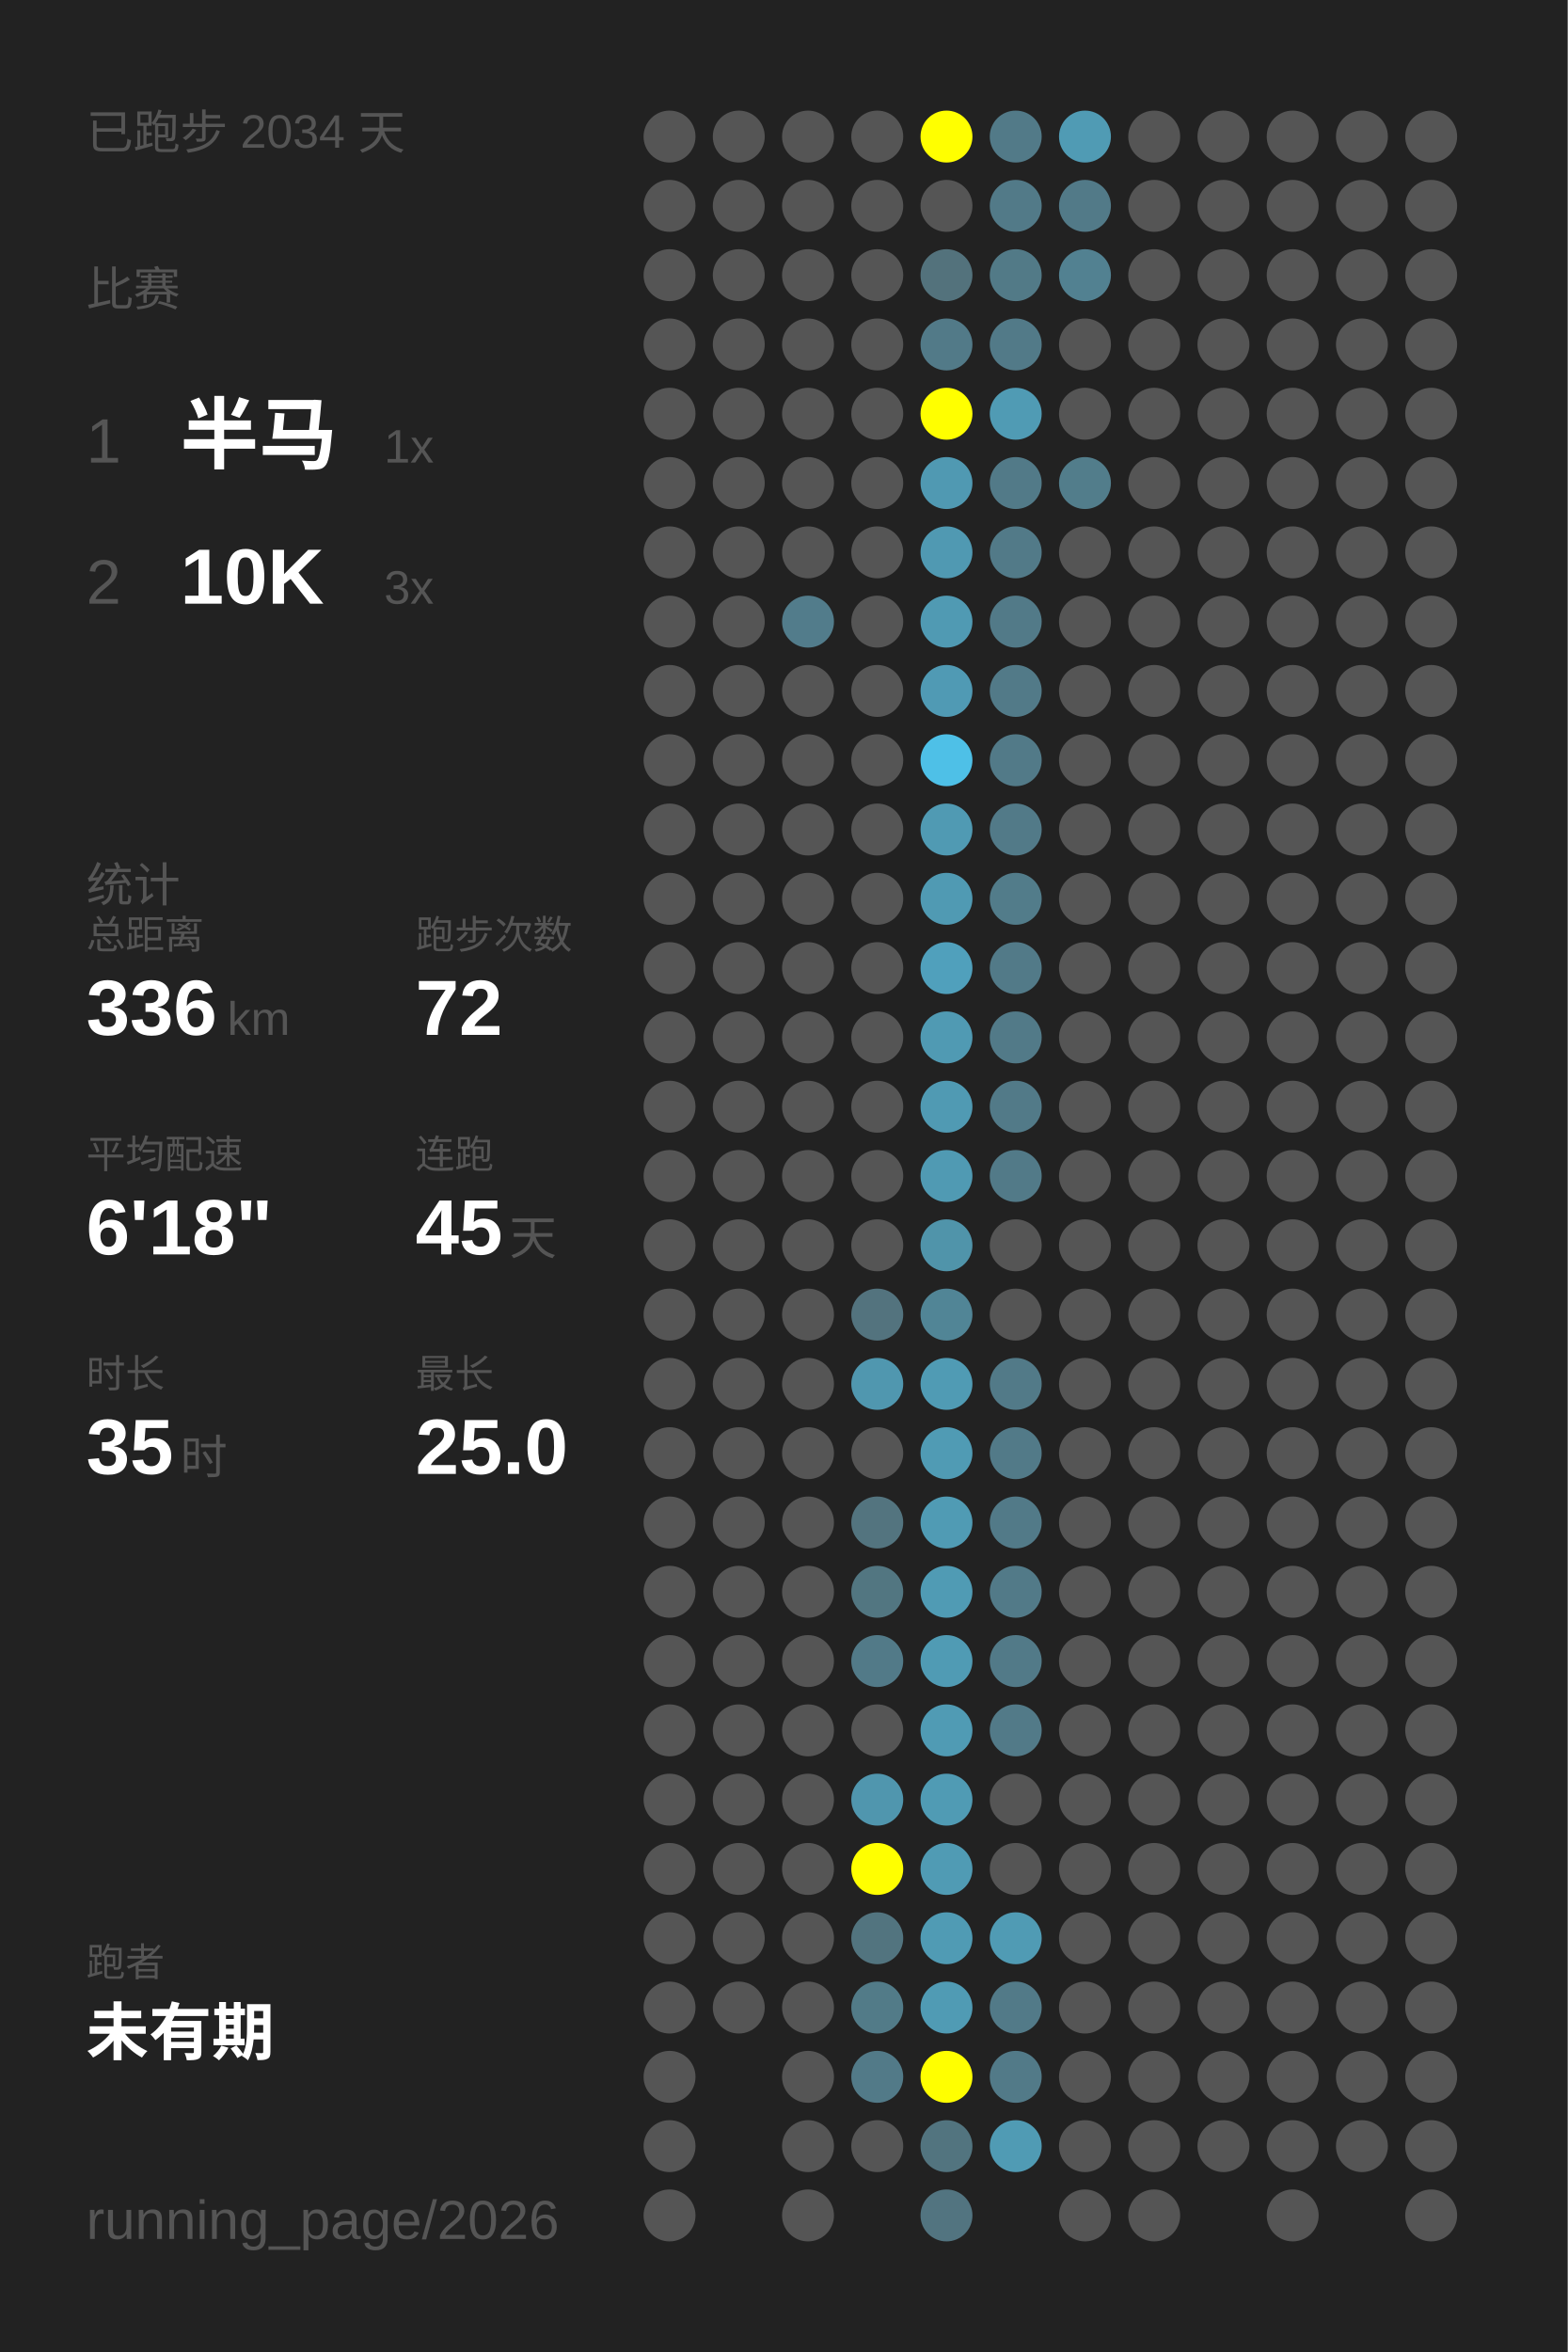
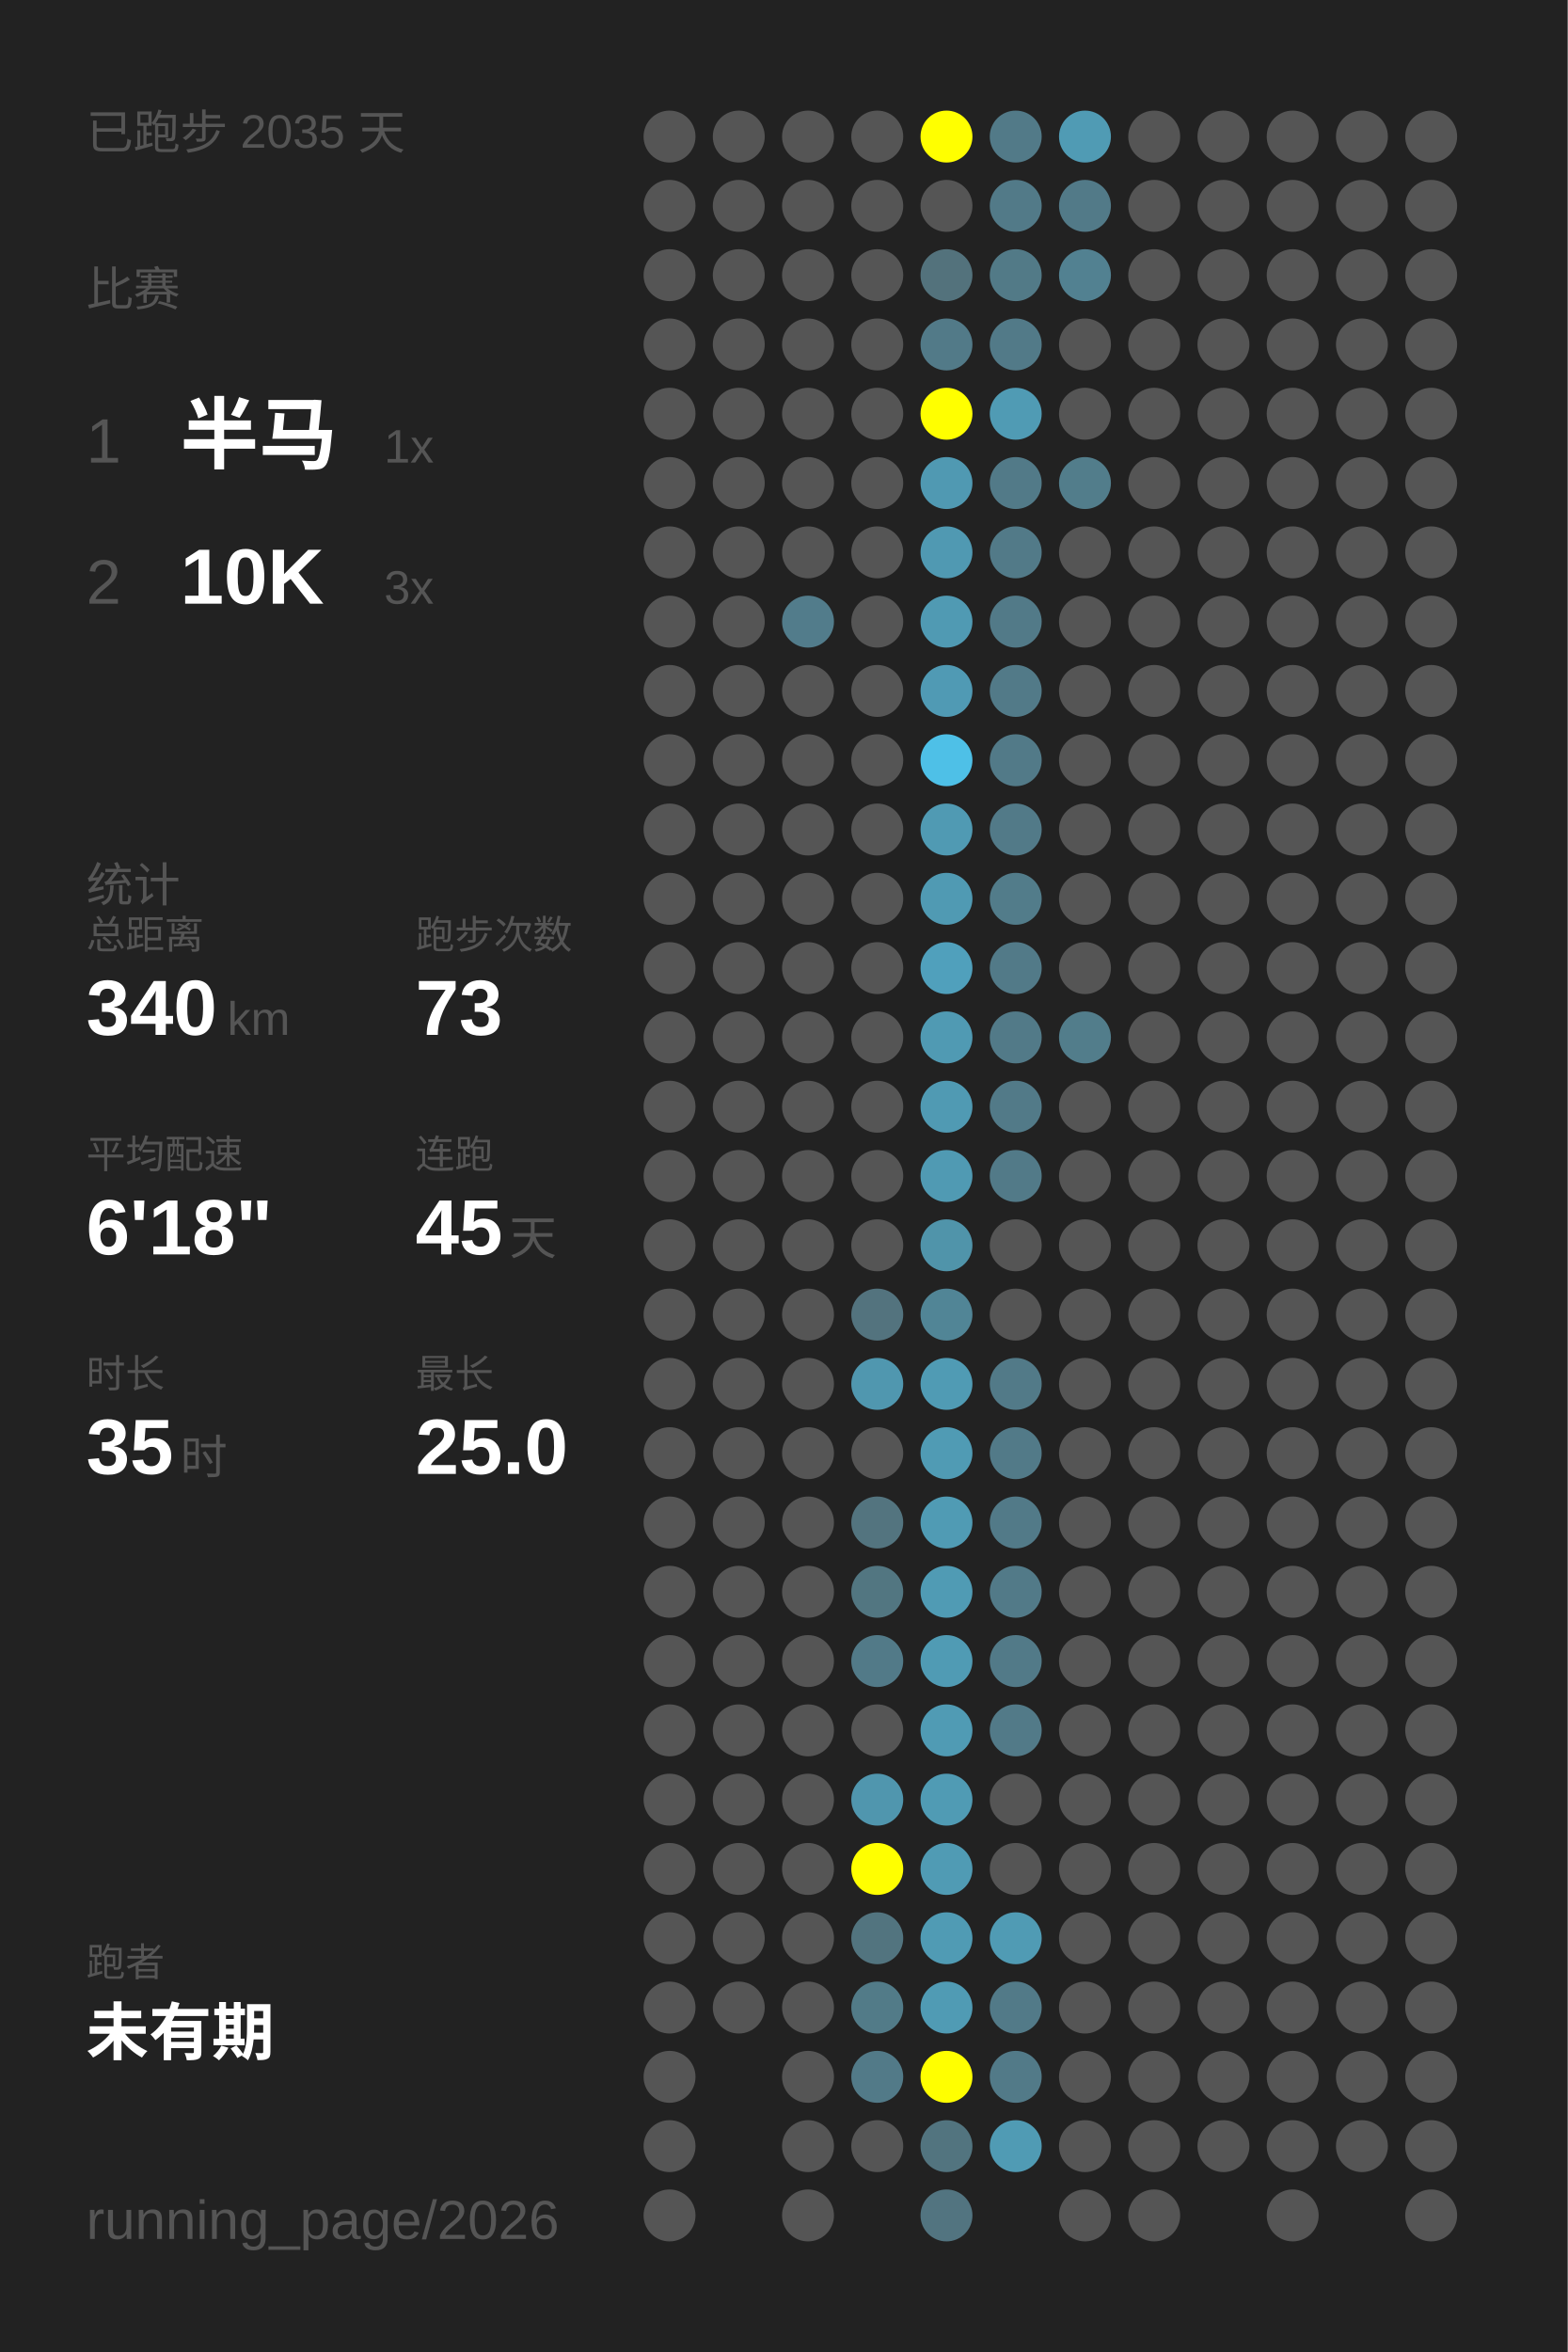
<svg xmlns="http://www.w3.org/2000/svg" baseProfile="full" height="300mm" version="1.1" viewBox="0,0,200,300" width="200mm">
  <defs />
  <rect fill="#222222" height="300" width="200" x="0" y="0" />
-   <text fill="#555555" style="font-size:6px; font-family:Arial;" x="11" y="19">已跑步 2034 天</text>
+   <text fill="#555555" style="font-size:6px; font-family:Arial;" x="11" y="19">已跑步 2035 天</text>
  <text fill="#555555" style="font-size:6px; font-family:Arial;" x="11" y="39">比赛</text>
  <text fill="#555555" style="font-size:8px; font-family:Arial;" x="11" y="59">1</text>
  <text fill="#FFFFFF" style="font-size:10px; font-family:Arial; font-weight:bold;" x="23" y="59">半马</text>
  <text fill="#555555" style="font-size:6px; font-family:Arial;" x="49" y="59">1x</text>
  <text fill="#555555" style="font-size:8px; font-family:Arial;" x="11" y="77">2</text>
  <text fill="#FFFFFF" style="font-size:10px; font-family:Arial; font-weight:bold;" x="23" y="77">10K</text>
  <text fill="#555555" style="font-size:6px; font-family:Arial;" x="49" y="77">3x</text>
  <text fill="#555555" style="font-size:6px; font-family:Arial;" x="11" y="115">统计</text>
  <text fill="#555555" style="font-size:5px; font-family:Arial;" x="11" y="121">总距离</text>
-   <text fill="#FFFFFF" style="font-size:10px; font-family:Arial; font-weight:bold;" x="11" y="132">336</text>
+   <text fill="#FFFFFF" style="font-size:10px; font-family:Arial; font-weight:bold;" x="11" y="132">340</text>
  <text fill="#555555" style="font-size:6px; font-family:Arial;" x="29" y="132">km</text>
  <text fill="#555555" style="font-size:5px; font-family:Arial;" x="53" y="121">跑步次数</text>
-   <text fill="#FFFFFF" style="font-size:10px; font-family:Arial; font-weight:bold;" x="53" y="132">72</text>
+   <text fill="#FFFFFF" style="font-size:10px; font-family:Arial; font-weight:bold;" x="53" y="132">73</text>
  <text fill="#555555" style="font-size:5px; font-family:Arial;" x="11" y="149">平均配速</text>
  <text fill="#FFFFFF" style="font-size:10px; font-family:Arial; font-weight:bold;" x="11" y="160">6'18"</text>
  <text fill="#555555" style="font-size:5px; font-family:Arial;" x="53" y="149">连跑</text>
  <text fill="#FFFFFF" style="font-size:10px; font-family:Arial; font-weight:bold;" x="53" y="160">45</text>
  <text fill="#555555" style="font-size:6px; font-family:Arial;" x="65" y="160">天</text>
  <text fill="#555555" style="font-size:5px; font-family:Arial;" x="11" y="177">时长</text>
  <text fill="#FFFFFF" style="font-size:10px; font-family:Arial; font-weight:bold;" x="11" y="188">35</text>
  <text fill="#555555" style="font-size:6px; font-family:Arial;" x="23" y="188">时</text>
  <text fill="#555555" style="font-size:5px; font-family:Arial;" x="53" y="177">最长</text>
  <text fill="#FFFFFF" style="font-size:10px; font-family:Arial; font-weight:bold;" x="53" y="188">25.0</text>
  <text fill="#555555" style="font-size:5px; font-family:Arial;" x="11" y="252.065">跑者</text>
  <text fill="#FFFFFF" style="font-size:8px; font-family:Arial; font-weight:bold;" x="11" y="262.065">未有期</text>
  <text fill="#555555" style="font-size:7px; font-family:Arial;" x="11" y="285.581">running_page/2026</text>
  <circle cx="85.417" cy="17.419" fill="#555555" r="3.312" />
  <circle cx="85.417" cy="26.258" fill="#555555" r="3.312" />
  <circle cx="85.417" cy="35.097" fill="#555555" r="3.312" />
  <circle cx="85.417" cy="43.935" fill="#555555" r="3.312" />
  <circle cx="85.417" cy="52.774" fill="#555555" r="3.312" />
  <circle cx="85.417" cy="61.613" fill="#555555" r="3.312" />
  <circle cx="85.417" cy="70.452" fill="#555555" r="3.312" />
  <circle cx="85.417" cy="79.29" fill="#555555" r="3.312" />
  <circle cx="85.417" cy="88.129" fill="#555555" r="3.312" />
  <circle cx="85.417" cy="96.968" fill="#555555" r="3.312" />
  <circle cx="85.417" cy="105.806" fill="#555555" r="3.312" />
  <circle cx="85.417" cy="114.645" fill="#555555" r="3.312" />
  <circle cx="85.417" cy="123.484" fill="#555555" r="3.312" />
  <circle cx="85.417" cy="132.323" fill="#555555" r="3.312" />
  <circle cx="85.417" cy="141.161" fill="#555555" r="3.312" />
  <circle cx="85.417" cy="150" fill="#555555" r="3.312" />
  <circle cx="85.417" cy="158.839" fill="#555555" r="3.312" />
  <circle cx="85.417" cy="167.677" fill="#555555" r="3.312" />
  <circle cx="85.417" cy="176.516" fill="#555555" r="3.312" />
  <circle cx="85.417" cy="185.355" fill="#555555" r="3.312" />
  <circle cx="85.417" cy="194.194" fill="#555555" r="3.312" />
  <circle cx="85.417" cy="203.032" fill="#555555" r="3.312" />
  <circle cx="85.417" cy="211.871" fill="#555555" r="3.312" />
  <circle cx="85.417" cy="220.71" fill="#555555" r="3.312" />
  <circle cx="85.417" cy="229.548" fill="#555555" r="3.312" />
  <circle cx="85.417" cy="238.387" fill="#555555" r="3.312" />
  <circle cx="85.417" cy="247.226" fill="#555555" r="3.312" />
  <circle cx="85.417" cy="256.065" fill="#555555" r="3.312" />
  <circle cx="85.417" cy="264.903" fill="#555555" r="3.312" />
  <circle cx="85.417" cy="273.742" fill="#555555" r="3.312" />
  <circle cx="85.417" cy="282.581" fill="#555555" r="3.312" />
  <circle cx="94.25" cy="17.419" fill="#555555" r="3.312" />
  <circle cx="94.25" cy="26.258" fill="#555555" r="3.312" />
  <circle cx="94.25" cy="35.097" fill="#555555" r="3.312" />
  <circle cx="94.25" cy="43.935" fill="#555555" r="3.312" />
  <circle cx="94.25" cy="52.774" fill="#555555" r="3.312" />
  <circle cx="94.25" cy="61.613" fill="#555555" r="3.312" />
  <circle cx="94.25" cy="70.452" fill="#555555" r="3.312" />
  <circle cx="94.25" cy="79.29" fill="#555555" r="3.312" />
  <circle cx="94.25" cy="88.129" fill="#555555" r="3.312" />
  <circle cx="94.25" cy="96.968" fill="#555555" r="3.312" />
  <circle cx="94.25" cy="105.806" fill="#555555" r="3.312" />
  <circle cx="94.25" cy="114.645" fill="#555555" r="3.312" />
  <circle cx="94.25" cy="123.484" fill="#555555" r="3.312" />
  <circle cx="94.25" cy="132.323" fill="#555555" r="3.312" />
  <circle cx="94.25" cy="141.161" fill="#555555" r="3.312" />
  <circle cx="94.25" cy="150" fill="#555555" r="3.312" />
  <circle cx="94.25" cy="158.839" fill="#555555" r="3.312" />
  <circle cx="94.25" cy="167.677" fill="#555555" r="3.312" />
  <circle cx="94.25" cy="176.516" fill="#555555" r="3.312" />
  <circle cx="94.25" cy="185.355" fill="#555555" r="3.312" />
  <circle cx="94.25" cy="194.194" fill="#555555" r="3.312" />
  <circle cx="94.25" cy="203.032" fill="#555555" r="3.312" />
  <circle cx="94.25" cy="211.871" fill="#555555" r="3.312" />
  <circle cx="94.25" cy="220.71" fill="#555555" r="3.312" />
  <circle cx="94.25" cy="229.548" fill="#555555" r="3.312" />
  <circle cx="94.25" cy="238.387" fill="#555555" r="3.312" />
  <circle cx="94.25" cy="247.226" fill="#555555" r="3.312" />
  <circle cx="94.25" cy="256.065" fill="#555555" r="3.312" />
  <circle cx="103.083" cy="17.419" fill="#555555" r="3.312" />
  <circle cx="103.083" cy="26.258" fill="#555555" r="3.312" />
  <circle cx="103.083" cy="35.097" fill="#555555" r="3.312" />
  <circle cx="103.083" cy="43.935" fill="#555555" r="3.312" />
  <circle cx="103.083" cy="52.774" fill="#555555" r="3.312" />
  <circle cx="103.083" cy="61.613" fill="#555555" r="3.312" />
  <circle cx="103.083" cy="70.452" fill="#555555" r="3.312" />
  <circle cx="103.083" cy="79.29" fill="#527c8b" r="3.312" />
  <circle cx="103.083" cy="88.129" fill="#555555" r="3.312" />
  <circle cx="103.083" cy="96.968" fill="#555555" r="3.312" />
  <circle cx="103.083" cy="105.806" fill="#555555" r="3.312" />
  <circle cx="103.083" cy="114.645" fill="#555555" r="3.312" />
  <circle cx="103.083" cy="123.484" fill="#555555" r="3.312" />
  <circle cx="103.083" cy="132.323" fill="#555555" r="3.312" />
  <circle cx="103.083" cy="141.161" fill="#555555" r="3.312" />
  <circle cx="103.083" cy="150" fill="#555555" r="3.312" />
  <circle cx="103.083" cy="158.839" fill="#555555" r="3.312" />
  <circle cx="103.083" cy="167.677" fill="#555555" r="3.312" />
  <circle cx="103.083" cy="176.516" fill="#555555" r="3.312" />
  <circle cx="103.083" cy="185.355" fill="#555555" r="3.312" />
  <circle cx="103.083" cy="194.194" fill="#555555" r="3.312" />
  <circle cx="103.083" cy="203.032" fill="#555555" r="3.312" />
  <circle cx="103.083" cy="211.871" fill="#555555" r="3.312" />
  <circle cx="103.083" cy="220.71" fill="#555555" r="3.312" />
  <circle cx="103.083" cy="229.548" fill="#555555" r="3.312" />
  <circle cx="103.083" cy="238.387" fill="#555555" r="3.312" />
  <circle cx="103.083" cy="247.226" fill="#555555" r="3.312" />
  <circle cx="103.083" cy="256.065" fill="#555555" r="3.312" />
  <circle cx="103.083" cy="264.903" fill="#555555" r="3.312" />
  <circle cx="103.083" cy="273.742" fill="#555555" r="3.312" />
  <circle cx="103.083" cy="282.581" fill="#555555" r="3.312" />
  <circle cx="111.917" cy="17.419" fill="#555555" r="3.312" />
  <circle cx="111.917" cy="26.258" fill="#555555" r="3.312" />
  <circle cx="111.917" cy="35.097" fill="#555555" r="3.312" />
  <circle cx="111.917" cy="43.935" fill="#555555" r="3.312" />
  <circle cx="111.917" cy="52.774" fill="#555555" r="3.312" />
  <circle cx="111.917" cy="61.613" fill="#555555" r="3.312" />
  <circle cx="111.917" cy="70.452" fill="#555555" r="3.312" />
  <circle cx="111.917" cy="79.29" fill="#555555" r="3.312" />
  <circle cx="111.917" cy="88.129" fill="#555555" r="3.312" />
  <circle cx="111.917" cy="96.968" fill="#555555" r="3.312" />
  <circle cx="111.917" cy="105.806" fill="#555555" r="3.312" />
  <circle cx="111.917" cy="114.645" fill="#555555" r="3.312" />
  <circle cx="111.917" cy="123.484" fill="#555555" r="3.312" />
  <circle cx="111.917" cy="132.323" fill="#555555" r="3.312" />
  <circle cx="111.917" cy="141.161" fill="#555555" r="3.312" />
  <circle cx="111.917" cy="150" fill="#555555" r="3.312" />
  <circle cx="111.917" cy="158.839" fill="#555555" r="3.312" />
  <circle cx="111.917" cy="167.677" fill="#53737e" r="3.312" />
  <circle cx="111.917" cy="176.516" fill="#5097af" r="3.312" />
  <circle cx="111.917" cy="185.355" fill="#555555" r="3.312" />
  <circle cx="111.917" cy="194.194" fill="#53747f" r="3.312" />
  <circle cx="111.917" cy="203.032" fill="#527681" r="3.312" />
  <circle cx="111.917" cy="211.871" fill="#527a88" r="3.312" />
  <circle cx="111.917" cy="220.71" fill="#555555" r="3.312" />
  <circle cx="111.917" cy="229.548" fill="#5096ae" r="3.312" />
  <circle cx="111.917" cy="238.387" fill="#FFFF00" r="3.312" />
  <circle cx="111.917" cy="247.226" fill="#52747f" r="3.312" />
  <circle cx="111.917" cy="256.065" fill="#527b88" r="3.312" />
  <circle cx="111.917" cy="264.903" fill="#527a88" r="3.312" />
  <circle cx="111.917" cy="273.742" fill="#555555" r="3.312" />
  <circle cx="120.75" cy="17.419" fill="#FFFF00" r="3.312" />
  <circle cx="120.75" cy="26.258" fill="#555555" r="3.312" />
  <circle cx="120.75" cy="35.097" fill="#53727c" r="3.312" />
  <circle cx="120.75" cy="43.935" fill="#527a88" r="3.312" />
  <circle cx="120.75" cy="52.774" fill="#FFFF00" r="3.312" />
  <circle cx="120.75" cy="61.613" fill="#5099b2" r="3.312" />
  <circle cx="120.75" cy="70.452" fill="#5099b2" r="3.312" />
  <circle cx="120.75" cy="79.29" fill="#509ab3" r="3.312" />
  <circle cx="120.75" cy="88.129" fill="#509ab4" r="3.312" />
  <circle cx="120.75" cy="96.968" fill="#4ec0e7" r="3.312" />
  <circle cx="120.75" cy="105.806" fill="#509ab3" r="3.312" />
  <circle cx="120.75" cy="114.645" fill="#509ab3" r="3.312" />
  <circle cx="120.75" cy="123.484" fill="#50a0bc" r="3.312" />
  <circle cx="120.75" cy="132.323" fill="#509ab3" r="3.312" />
  <circle cx="120.75" cy="141.161" fill="#509ab3" r="3.312" />
  <circle cx="120.75" cy="150" fill="#509ab3" r="3.312" />
  <circle cx="120.75" cy="158.839" fill="#5094aa" r="3.312" />
  <circle cx="120.75" cy="167.677" fill="#518596" r="3.312" />
  <circle cx="120.75" cy="176.516" fill="#509bb4" r="3.312" />
  <circle cx="120.75" cy="185.355" fill="#509bb4" r="3.312" />
  <circle cx="120.75" cy="194.194" fill="#509bb4" r="3.312" />
  <circle cx="120.75" cy="203.032" fill="#509bb4" r="3.312" />
  <circle cx="120.75" cy="211.871" fill="#509bb4" r="3.312" />
  <circle cx="120.75" cy="220.71" fill="#509bb4" r="3.312" />
  <circle cx="120.75" cy="229.548" fill="#509bb4" r="3.312" />
  <circle cx="120.75" cy="238.387" fill="#509bb4" r="3.312" />
  <circle cx="120.75" cy="247.226" fill="#509bb4" r="3.312" />
  <circle cx="120.75" cy="256.065" fill="#509bb4" r="3.312" />
  <circle cx="120.75" cy="264.903" fill="#FFFF00" r="3.312" />
  <circle cx="120.75" cy="273.742" fill="#52747f" r="3.312" />
  <circle cx="120.75" cy="282.581" fill="#527480" r="3.312" />
  <circle cx="129.583" cy="17.419" fill="#527a88" r="3.312" />
  <circle cx="129.583" cy="26.258" fill="#527a88" r="3.312" />
  <circle cx="129.583" cy="35.097" fill="#527a87" r="3.312" />
  <circle cx="129.583" cy="43.935" fill="#527a88" r="3.312" />
  <circle cx="129.583" cy="52.774" fill="#509bb4" r="3.312" />
  <circle cx="129.583" cy="61.613" fill="#527a88" r="3.312" />
  <circle cx="129.583" cy="70.452" fill="#527a88" r="3.312" />
  <circle cx="129.583" cy="79.29" fill="#527a88" r="3.312" />
  <circle cx="129.583" cy="88.129" fill="#527a88" r="3.312" />
  <circle cx="129.583" cy="96.968" fill="#527a88" r="3.312" />
  <circle cx="129.583" cy="105.806" fill="#527a88" r="3.312" />
  <circle cx="129.583" cy="114.645" fill="#527c8a" r="3.312" />
  <circle cx="129.583" cy="123.484" fill="#527a88" r="3.312" />
  <circle cx="129.583" cy="132.323" fill="#527a88" r="3.312" />
  <circle cx="129.583" cy="141.161" fill="#527a88" r="3.312" />
  <circle cx="129.583" cy="150" fill="#527a88" r="3.312" />
  <circle cx="129.583" cy="158.839" fill="#555555" r="3.312" />
  <circle cx="129.583" cy="167.677" fill="#555555" r="3.312" />
  <circle cx="129.583" cy="176.516" fill="#527a88" r="3.312" />
  <circle cx="129.583" cy="185.355" fill="#527a88" r="3.312" />
  <circle cx="129.583" cy="194.194" fill="#527a88" r="3.312" />
  <circle cx="129.583" cy="203.032" fill="#527a88" r="3.312" />
  <circle cx="129.583" cy="211.871" fill="#527a88" r="3.312" />
  <circle cx="129.583" cy="220.71" fill="#527a88" r="3.312" />
  <circle cx="129.583" cy="229.548" fill="#555555" r="3.312" />
  <circle cx="129.583" cy="238.387" fill="#555555" r="3.312" />
  <circle cx="129.583" cy="247.226" fill="#509bb4" r="3.312" />
  <circle cx="129.583" cy="256.065" fill="#527a88" r="3.312" />
  <circle cx="129.583" cy="264.903" fill="#527a88" r="3.312" />
  <circle cx="129.583" cy="273.742" fill="#509bb4" r="3.312" />
  <circle cx="138.417" cy="17.419" fill="#509bb4" r="3.312" />
  <circle cx="138.417" cy="26.258" fill="#527a88" r="3.312" />
  <circle cx="138.417" cy="35.097" fill="#528191" r="3.312" />
  <circle cx="138.417" cy="43.935" fill="#555555" r="3.312" />
  <circle cx="138.417" cy="52.774" fill="#555555" r="3.312" />
  <circle cx="138.417" cy="61.613" fill="#527d8b" r="3.312" />
  <circle cx="138.417" cy="70.452" fill="#555555" r="3.312" />
  <circle cx="138.417" cy="79.29" fill="#555555" r="3.312" />
  <circle cx="138.417" cy="88.129" fill="#555555" r="3.312" />
  <circle cx="138.417" cy="96.968" fill="#555555" r="3.312" />
  <circle cx="138.417" cy="105.806" fill="#555555" r="3.312" />
  <circle cx="138.417" cy="114.645" fill="#555555" r="3.312" />
  <circle cx="138.417" cy="123.484" fill="#555555" r="3.312" />
-   <circle cx="138.417" cy="132.323" fill="#555555" r="3.312" />
+   <circle cx="138.417" cy="132.323" fill="#527d8b" r="3.312" />
  <circle cx="138.417" cy="141.161" fill="#555555" r="3.312" />
  <circle cx="138.417" cy="150" fill="#555555" r="3.312" />
  <circle cx="138.417" cy="158.839" fill="#555555" r="3.312" />
  <circle cx="138.417" cy="167.677" fill="#555555" r="3.312" />
  <circle cx="138.417" cy="176.516" fill="#555555" r="3.312" />
  <circle cx="138.417" cy="185.355" fill="#555555" r="3.312" />
  <circle cx="138.417" cy="194.194" fill="#555555" r="3.312" />
  <circle cx="138.417" cy="203.032" fill="#555555" r="3.312" />
  <circle cx="138.417" cy="211.871" fill="#555555" r="3.312" />
  <circle cx="138.417" cy="220.71" fill="#555555" r="3.312" />
  <circle cx="138.417" cy="229.548" fill="#555555" r="3.312" />
  <circle cx="138.417" cy="238.387" fill="#555555" r="3.312" />
  <circle cx="138.417" cy="247.226" fill="#555555" r="3.312" />
  <circle cx="138.417" cy="256.065" fill="#555555" r="3.312" />
  <circle cx="138.417" cy="264.903" fill="#555555" r="3.312" />
  <circle cx="138.417" cy="273.742" fill="#555555" r="3.312" />
  <circle cx="138.417" cy="282.581" fill="#555555" r="3.312" />
  <circle cx="147.25" cy="17.419" fill="#555555" r="3.312" />
  <circle cx="147.25" cy="26.258" fill="#555555" r="3.312" />
  <circle cx="147.25" cy="35.097" fill="#555555" r="3.312" />
  <circle cx="147.25" cy="43.935" fill="#555555" r="3.312" />
  <circle cx="147.25" cy="52.774" fill="#555555" r="3.312" />
  <circle cx="147.25" cy="61.613" fill="#555555" r="3.312" />
  <circle cx="147.25" cy="70.452" fill="#555555" r="3.312" />
  <circle cx="147.25" cy="79.29" fill="#555555" r="3.312" />
  <circle cx="147.25" cy="88.129" fill="#555555" r="3.312" />
  <circle cx="147.25" cy="96.968" fill="#555555" r="3.312" />
  <circle cx="147.25" cy="105.806" fill="#555555" r="3.312" />
  <circle cx="147.25" cy="114.645" fill="#555555" r="3.312" />
  <circle cx="147.25" cy="123.484" fill="#555555" r="3.312" />
  <circle cx="147.25" cy="132.323" fill="#555555" r="3.312" />
  <circle cx="147.25" cy="141.161" fill="#555555" r="3.312" />
  <circle cx="147.25" cy="150" fill="#555555" r="3.312" />
  <circle cx="147.25" cy="158.839" fill="#555555" r="3.312" />
  <circle cx="147.25" cy="167.677" fill="#555555" r="3.312" />
  <circle cx="147.25" cy="176.516" fill="#555555" r="3.312" />
  <circle cx="147.25" cy="185.355" fill="#555555" r="3.312" />
  <circle cx="147.25" cy="194.194" fill="#555555" r="3.312" />
  <circle cx="147.25" cy="203.032" fill="#555555" r="3.312" />
  <circle cx="147.25" cy="211.871" fill="#555555" r="3.312" />
  <circle cx="147.25" cy="220.71" fill="#555555" r="3.312" />
  <circle cx="147.25" cy="229.548" fill="#555555" r="3.312" />
  <circle cx="147.25" cy="238.387" fill="#555555" r="3.312" />
  <circle cx="147.25" cy="247.226" fill="#555555" r="3.312" />
  <circle cx="147.25" cy="256.065" fill="#555555" r="3.312" />
  <circle cx="147.25" cy="264.903" fill="#555555" r="3.312" />
  <circle cx="147.25" cy="273.742" fill="#555555" r="3.312" />
  <circle cx="147.25" cy="282.581" fill="#555555" r="3.312" />
  <circle cx="156.083" cy="17.419" fill="#555555" r="3.312" />
  <circle cx="156.083" cy="26.258" fill="#555555" r="3.312" />
  <circle cx="156.083" cy="35.097" fill="#555555" r="3.312" />
  <circle cx="156.083" cy="43.935" fill="#555555" r="3.312" />
  <circle cx="156.083" cy="52.774" fill="#555555" r="3.312" />
  <circle cx="156.083" cy="61.613" fill="#555555" r="3.312" />
  <circle cx="156.083" cy="70.452" fill="#555555" r="3.312" />
  <circle cx="156.083" cy="79.29" fill="#555555" r="3.312" />
  <circle cx="156.083" cy="88.129" fill="#555555" r="3.312" />
  <circle cx="156.083" cy="96.968" fill="#555555" r="3.312" />
  <circle cx="156.083" cy="105.806" fill="#555555" r="3.312" />
  <circle cx="156.083" cy="114.645" fill="#555555" r="3.312" />
  <circle cx="156.083" cy="123.484" fill="#555555" r="3.312" />
  <circle cx="156.083" cy="132.323" fill="#555555" r="3.312" />
  <circle cx="156.083" cy="141.161" fill="#555555" r="3.312" />
  <circle cx="156.083" cy="150" fill="#555555" r="3.312" />
  <circle cx="156.083" cy="158.839" fill="#555555" r="3.312" />
  <circle cx="156.083" cy="167.677" fill="#555555" r="3.312" />
  <circle cx="156.083" cy="176.516" fill="#555555" r="3.312" />
  <circle cx="156.083" cy="185.355" fill="#555555" r="3.312" />
  <circle cx="156.083" cy="194.194" fill="#555555" r="3.312" />
  <circle cx="156.083" cy="203.032" fill="#555555" r="3.312" />
  <circle cx="156.083" cy="211.871" fill="#555555" r="3.312" />
  <circle cx="156.083" cy="220.71" fill="#555555" r="3.312" />
  <circle cx="156.083" cy="229.548" fill="#555555" r="3.312" />
  <circle cx="156.083" cy="238.387" fill="#555555" r="3.312" />
  <circle cx="156.083" cy="247.226" fill="#555555" r="3.312" />
  <circle cx="156.083" cy="256.065" fill="#555555" r="3.312" />
  <circle cx="156.083" cy="264.903" fill="#555555" r="3.312" />
  <circle cx="156.083" cy="273.742" fill="#555555" r="3.312" />
  <circle cx="164.917" cy="17.419" fill="#555555" r="3.312" />
  <circle cx="164.917" cy="26.258" fill="#555555" r="3.312" />
  <circle cx="164.917" cy="35.097" fill="#555555" r="3.312" />
  <circle cx="164.917" cy="43.935" fill="#555555" r="3.312" />
  <circle cx="164.917" cy="52.774" fill="#555555" r="3.312" />
  <circle cx="164.917" cy="61.613" fill="#555555" r="3.312" />
  <circle cx="164.917" cy="70.452" fill="#555555" r="3.312" />
  <circle cx="164.917" cy="79.29" fill="#555555" r="3.312" />
  <circle cx="164.917" cy="88.129" fill="#555555" r="3.312" />
  <circle cx="164.917" cy="96.968" fill="#555555" r="3.312" />
  <circle cx="164.917" cy="105.806" fill="#555555" r="3.312" />
  <circle cx="164.917" cy="114.645" fill="#555555" r="3.312" />
  <circle cx="164.917" cy="123.484" fill="#555555" r="3.312" />
  <circle cx="164.917" cy="132.323" fill="#555555" r="3.312" />
  <circle cx="164.917" cy="141.161" fill="#555555" r="3.312" />
  <circle cx="164.917" cy="150" fill="#555555" r="3.312" />
  <circle cx="164.917" cy="158.839" fill="#555555" r="3.312" />
  <circle cx="164.917" cy="167.677" fill="#555555" r="3.312" />
  <circle cx="164.917" cy="176.516" fill="#555555" r="3.312" />
  <circle cx="164.917" cy="185.355" fill="#555555" r="3.312" />
  <circle cx="164.917" cy="194.194" fill="#555555" r="3.312" />
  <circle cx="164.917" cy="203.032" fill="#555555" r="3.312" />
  <circle cx="164.917" cy="211.871" fill="#555555" r="3.312" />
  <circle cx="164.917" cy="220.71" fill="#555555" r="3.312" />
  <circle cx="164.917" cy="229.548" fill="#555555" r="3.312" />
  <circle cx="164.917" cy="238.387" fill="#555555" r="3.312" />
  <circle cx="164.917" cy="247.226" fill="#555555" r="3.312" />
  <circle cx="164.917" cy="256.065" fill="#555555" r="3.312" />
  <circle cx="164.917" cy="264.903" fill="#555555" r="3.312" />
  <circle cx="164.917" cy="273.742" fill="#555555" r="3.312" />
  <circle cx="164.917" cy="282.581" fill="#555555" r="3.312" />
  <circle cx="173.75" cy="17.419" fill="#555555" r="3.312" />
  <circle cx="173.75" cy="26.258" fill="#555555" r="3.312" />
  <circle cx="173.75" cy="35.097" fill="#555555" r="3.312" />
  <circle cx="173.75" cy="43.935" fill="#555555" r="3.312" />
  <circle cx="173.75" cy="52.774" fill="#555555" r="3.312" />
  <circle cx="173.75" cy="61.613" fill="#555555" r="3.312" />
  <circle cx="173.75" cy="70.452" fill="#555555" r="3.312" />
  <circle cx="173.75" cy="79.29" fill="#555555" r="3.312" />
  <circle cx="173.75" cy="88.129" fill="#555555" r="3.312" />
  <circle cx="173.75" cy="96.968" fill="#555555" r="3.312" />
  <circle cx="173.75" cy="105.806" fill="#555555" r="3.312" />
  <circle cx="173.75" cy="114.645" fill="#555555" r="3.312" />
  <circle cx="173.75" cy="123.484" fill="#555555" r="3.312" />
  <circle cx="173.75" cy="132.323" fill="#555555" r="3.312" />
  <circle cx="173.75" cy="141.161" fill="#555555" r="3.312" />
  <circle cx="173.75" cy="150" fill="#555555" r="3.312" />
  <circle cx="173.75" cy="158.839" fill="#555555" r="3.312" />
  <circle cx="173.75" cy="167.677" fill="#555555" r="3.312" />
  <circle cx="173.75" cy="176.516" fill="#555555" r="3.312" />
  <circle cx="173.75" cy="185.355" fill="#555555" r="3.312" />
  <circle cx="173.75" cy="194.194" fill="#555555" r="3.312" />
  <circle cx="173.75" cy="203.032" fill="#555555" r="3.312" />
  <circle cx="173.75" cy="211.871" fill="#555555" r="3.312" />
  <circle cx="173.75" cy="220.71" fill="#555555" r="3.312" />
  <circle cx="173.75" cy="229.548" fill="#555555" r="3.312" />
  <circle cx="173.75" cy="238.387" fill="#555555" r="3.312" />
  <circle cx="173.75" cy="247.226" fill="#555555" r="3.312" />
  <circle cx="173.75" cy="256.065" fill="#555555" r="3.312" />
  <circle cx="173.75" cy="264.903" fill="#555555" r="3.312" />
  <circle cx="173.75" cy="273.742" fill="#555555" r="3.312" />
  <circle cx="182.583" cy="17.419" fill="#555555" r="3.312" />
  <circle cx="182.583" cy="26.258" fill="#555555" r="3.312" />
  <circle cx="182.583" cy="35.097" fill="#555555" r="3.312" />
  <circle cx="182.583" cy="43.935" fill="#555555" r="3.312" />
  <circle cx="182.583" cy="52.774" fill="#555555" r="3.312" />
  <circle cx="182.583" cy="61.613" fill="#555555" r="3.312" />
  <circle cx="182.583" cy="70.452" fill="#555555" r="3.312" />
  <circle cx="182.583" cy="79.29" fill="#555555" r="3.312" />
  <circle cx="182.583" cy="88.129" fill="#555555" r="3.312" />
  <circle cx="182.583" cy="96.968" fill="#555555" r="3.312" />
  <circle cx="182.583" cy="105.806" fill="#555555" r="3.312" />
  <circle cx="182.583" cy="114.645" fill="#555555" r="3.312" />
  <circle cx="182.583" cy="123.484" fill="#555555" r="3.312" />
  <circle cx="182.583" cy="132.323" fill="#555555" r="3.312" />
  <circle cx="182.583" cy="141.161" fill="#555555" r="3.312" />
  <circle cx="182.583" cy="150" fill="#555555" r="3.312" />
  <circle cx="182.583" cy="158.839" fill="#555555" r="3.312" />
  <circle cx="182.583" cy="167.677" fill="#555555" r="3.312" />
  <circle cx="182.583" cy="176.516" fill="#555555" r="3.312" />
  <circle cx="182.583" cy="185.355" fill="#555555" r="3.312" />
  <circle cx="182.583" cy="194.194" fill="#555555" r="3.312" />
  <circle cx="182.583" cy="203.032" fill="#555555" r="3.312" />
  <circle cx="182.583" cy="211.871" fill="#555555" r="3.312" />
  <circle cx="182.583" cy="220.71" fill="#555555" r="3.312" />
  <circle cx="182.583" cy="229.548" fill="#555555" r="3.312" />
  <circle cx="182.583" cy="238.387" fill="#555555" r="3.312" />
  <circle cx="182.583" cy="247.226" fill="#555555" r="3.312" />
  <circle cx="182.583" cy="256.065" fill="#555555" r="3.312" />
  <circle cx="182.583" cy="264.903" fill="#555555" r="3.312" />
  <circle cx="182.583" cy="273.742" fill="#555555" r="3.312" />
  <circle cx="182.583" cy="282.581" fill="#555555" r="3.312" />
</svg>
